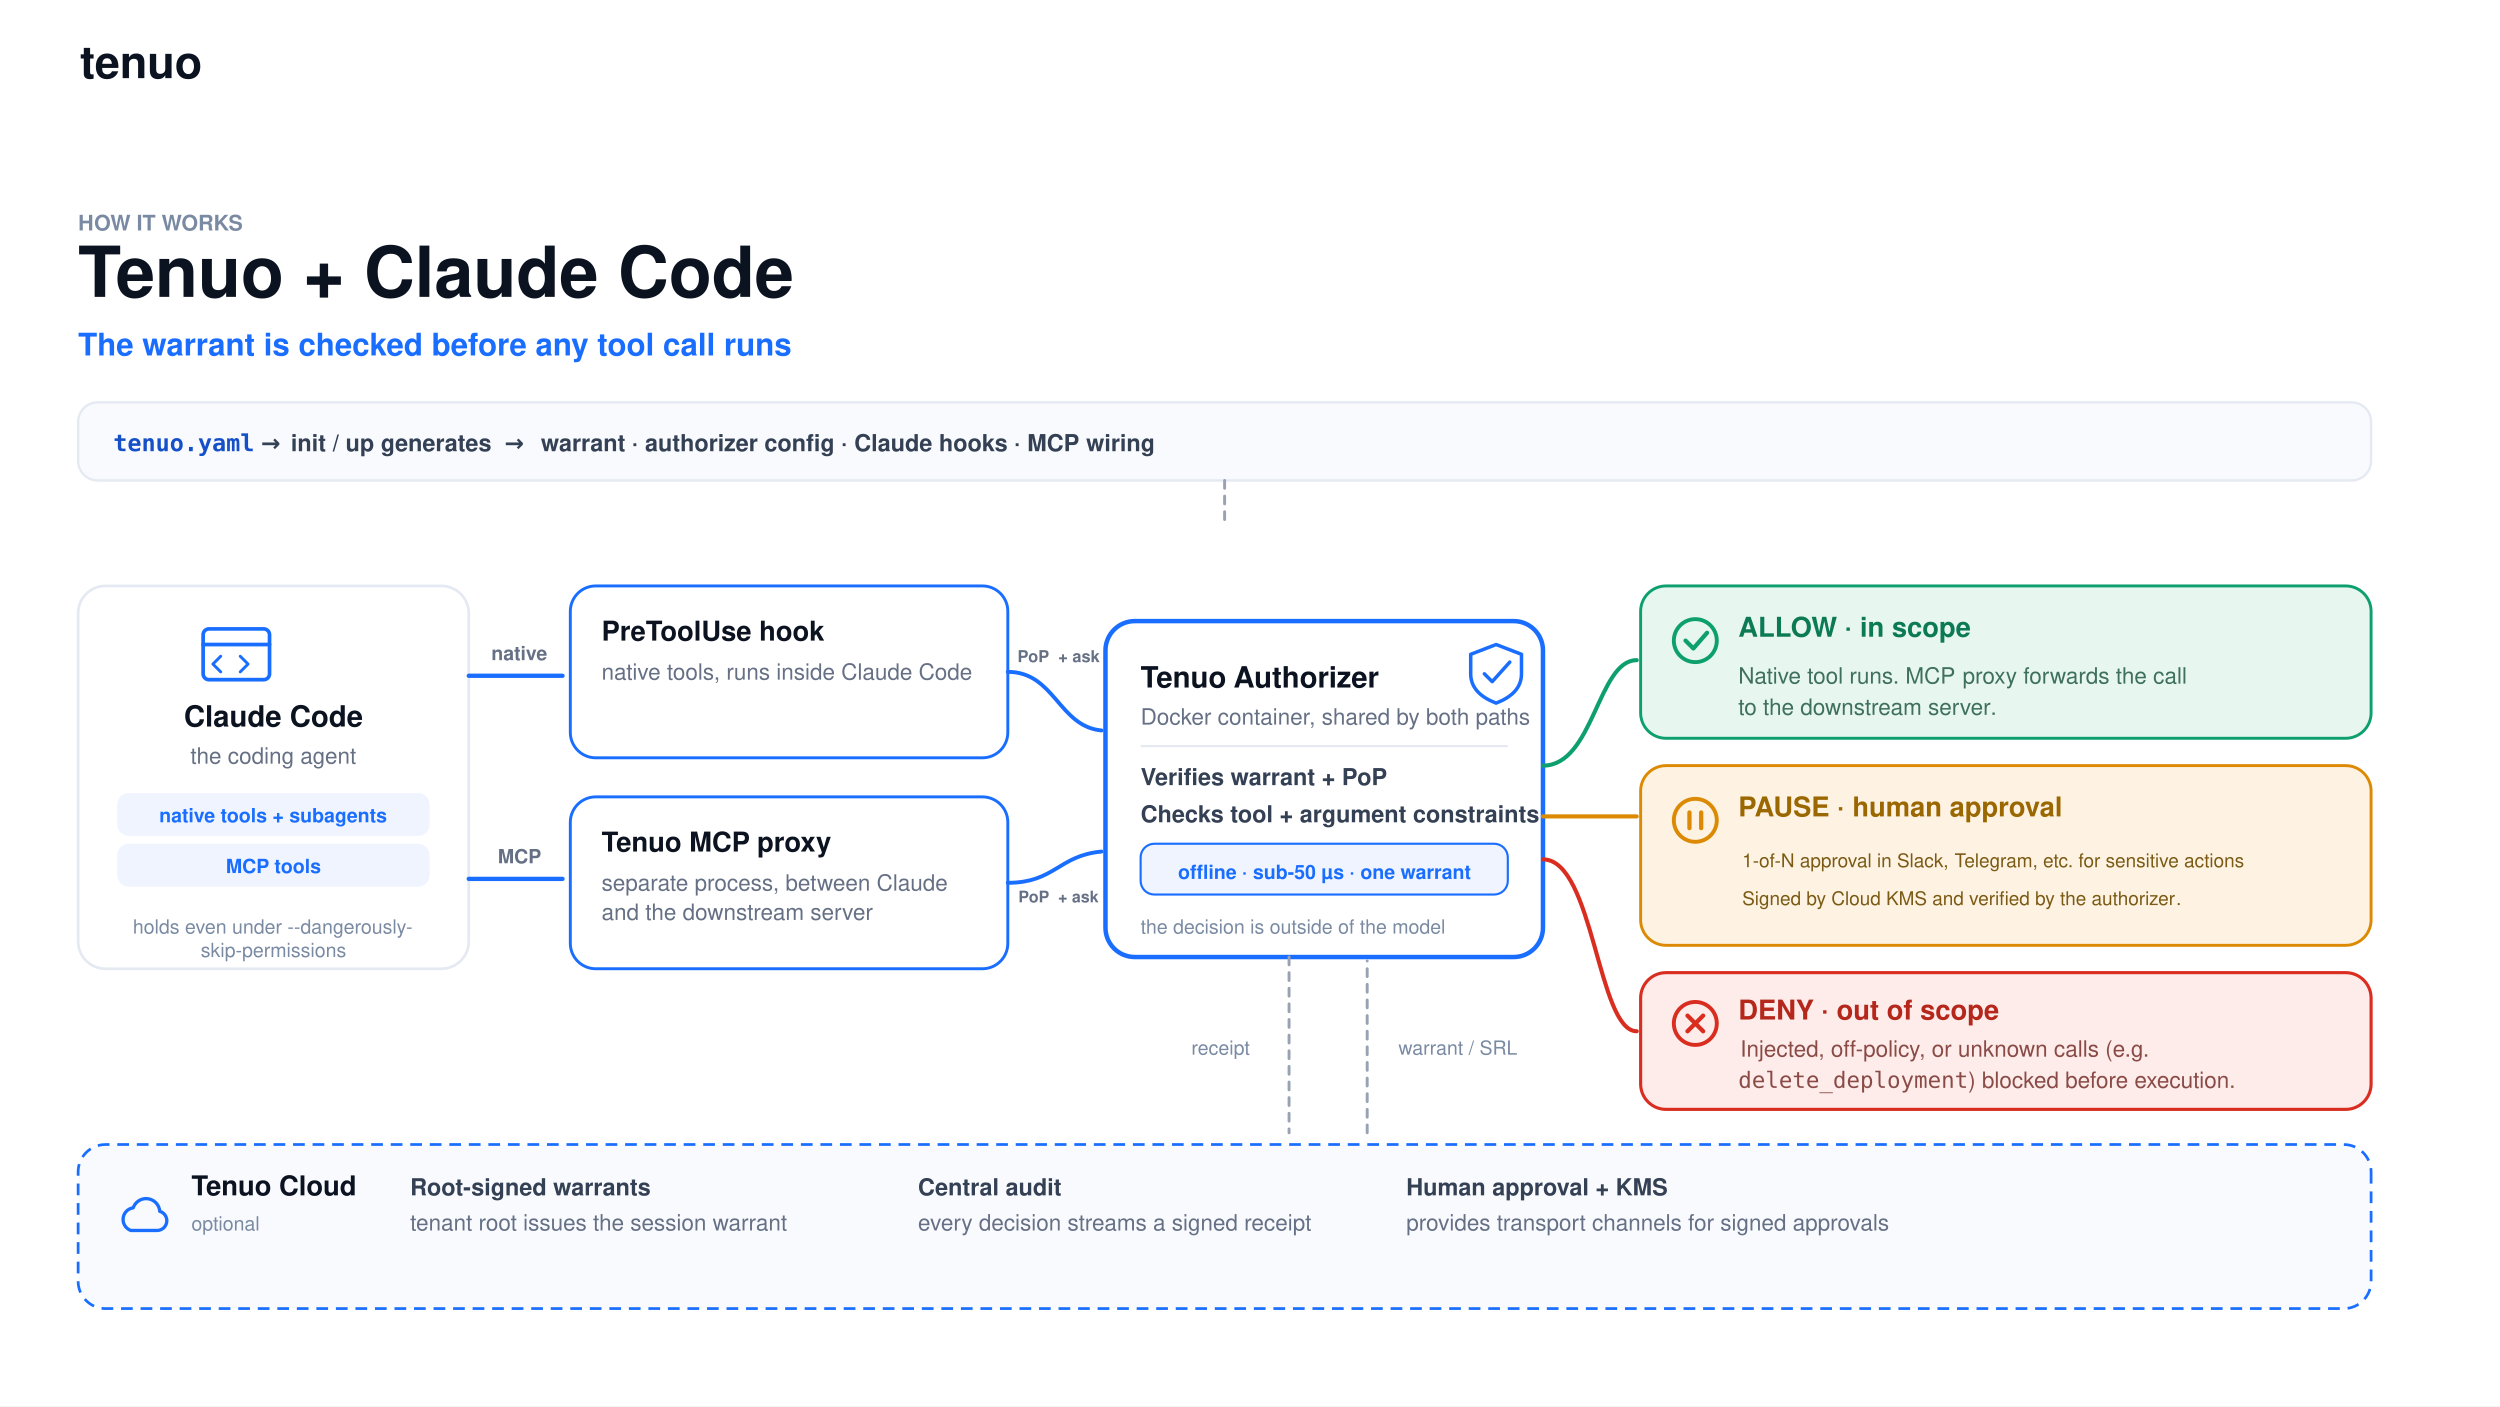
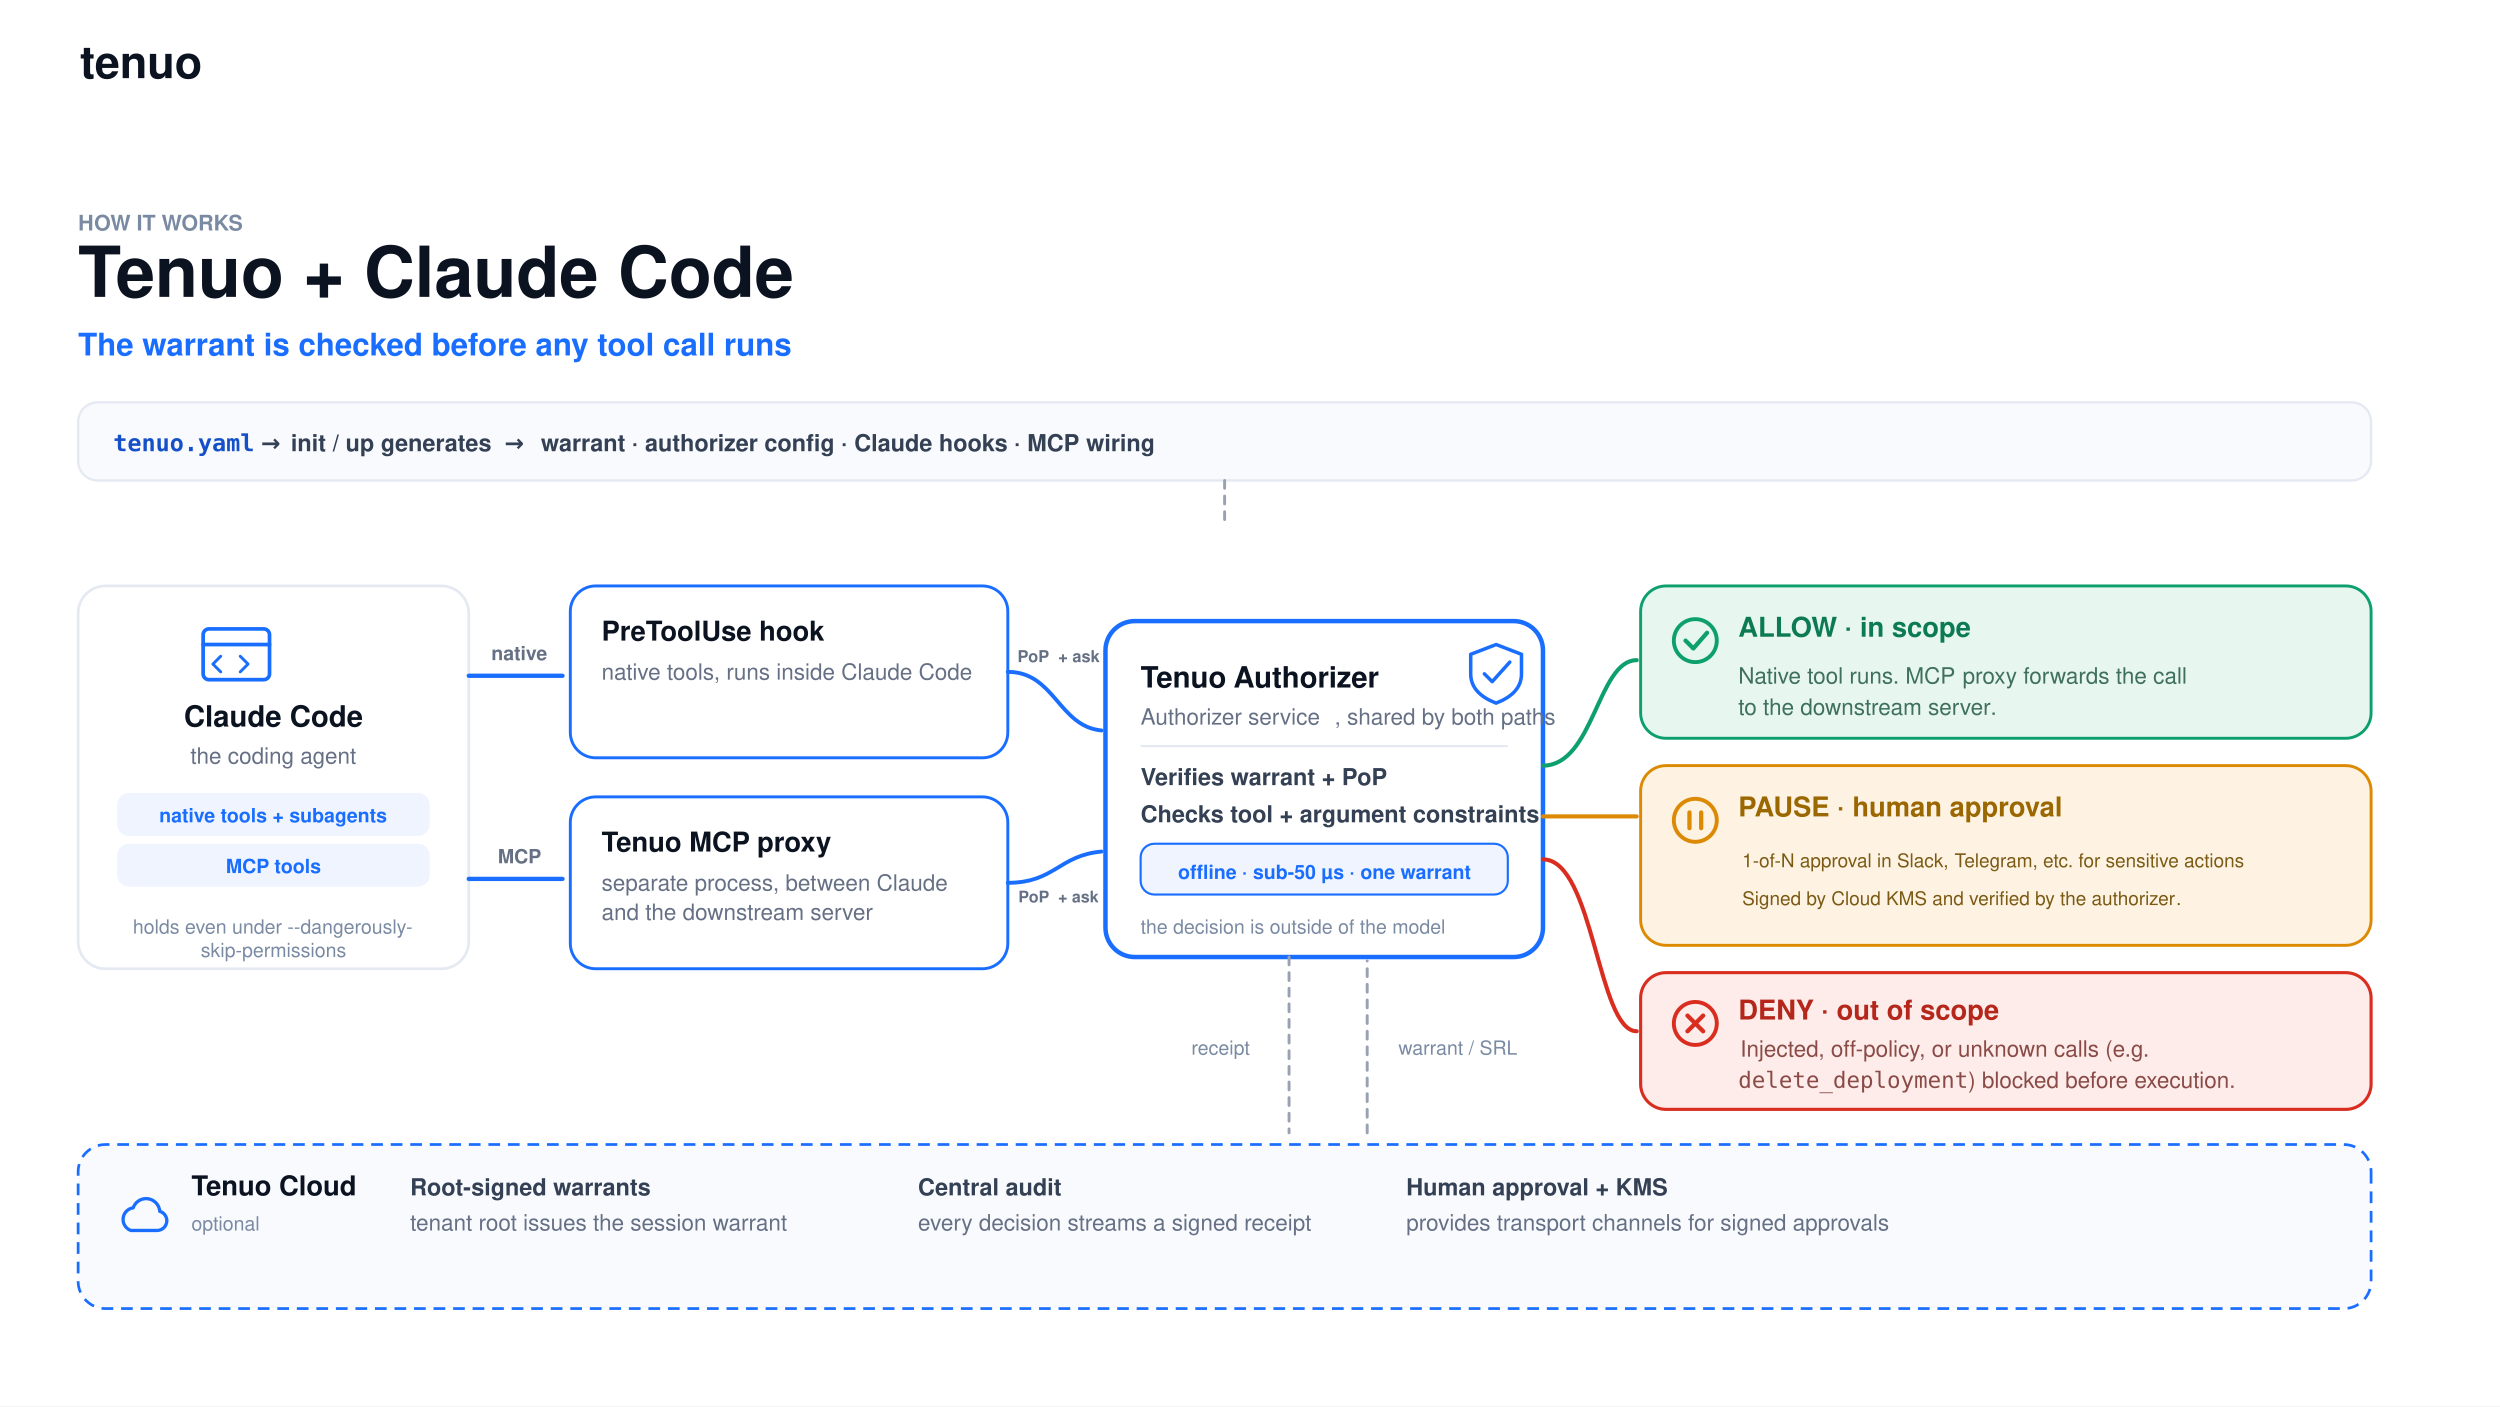
<svg xmlns="http://www.w3.org/2000/svg" width="100%" height="100%" viewBox="0 0 1280 720" version="1.1" xml:space="preserve" style="fill-rule:evenodd;clip-rule:evenodd;">
  <rect x="0" y="0" width="1280" height="720" style="fill:white;" />
  <g transform="matrix(1,0,0,1,3,4)">
    <g transform="matrix(8.2,0,0,8.2,559.4937,458.0101)">
        </g>
    <text x="518.386px" y="458.01px" style="font-family:'Helvetica-Bold', 'Helvetica';font-weight:700;font-size:8.2px;fill:rgb(102,112,133);">PoP<tspan x="534.189px 536.467px " y="458.01px 458.01px ">  </tspan>+ ask</text>
  </g>
  <g transform="matrix(1,0,0,1,41,40)">
    <text x="0px" y="0px" style="font-family:'Helvetica-Bold', 'Helvetica';font-weight:700;font-size:23px;fill:rgb(11,18,32);">tenuo</text>
  </g>
  <g transform="matrix(1,0,0,1,1169.94,51)">
    <text x="-47.992px" y="0px" style="font-family:'Helvetica-Bold', 'Helvetica';font-weight:700;font-size:12px;fill:white;">A<tspan x="-39.206px -30.42px -21.634px -12.848px -9.394px -1.944px 6.18px 14.966px 22.416px 31.202px 39.988px " y="0px 0px 0px 0px 0px 0px 0px 0px 0px 0px 0px ">RCHITECTURE</tspan>
    </text>
  </g>
  <g transform="matrix(1,0,0,1,40,118)">
    <text x="0px" y="0px" style="font-family:'Helvetica-Bold', 'Helvetica';font-weight:700;font-size:11px;fill:rgb(122,138,163);">H<tspan x="8.164px 16.94px 27.542px 30.818px 34.095px 41.034px 44.31px 54.912px 63.688px 71.852px 80.016px " y="0px 0px 0px 0px 0px 0px 0px 0px 0px 0px 0px ">OW IT WORKS</tspan>
    </text>
  </g>
  <g transform="matrix(1,0,0,1,40,152)">
    <text x="0px" y="0px" style="font-family:'Helvetica-Bold', 'Helvetica';font-weight:700;font-size:36px;fill:rgb(11,18,32);">T<tspan x="19.336px 39.357px " y="0px 0px ">en</tspan>uo + Claude Code</text>
  </g>
  <g transform="matrix(1,0,0,1,40,182)">
    <text x="0px" y="0px" style="font-family:'Helvetica-Bold', 'Helvetica';font-weight:700;font-size:16px;fill:rgb(26,110,255);">The warrant is checked before any tool call runs</text>
  </g>
  <path d="M1214,216L1214,236C1214,241.519 1209.519,246 1204,246L50,246C44.481,246 40,241.519 40,236L40,216C40,210.481 44.481,206 50,206L1204,206C1209.519,206 1214,210.481 1214,216Z" style="fill:rgb(248,250,254);stroke:rgb(228,233,242);stroke-width:1.2px;" />
  <g transform="matrix(1,0,0,1,58,231)">
    <text x="0px" y="0px" style="font-family:'Menlo-Bold', 'Menlo', monospace;font-weight:700;font-size:12px;fill:rgb(21,80,200);">tenuo.yaml</text>
    <text x="75.58px" y="0px" style="font-family:'LucidaGrande-Bold', 'Lucida Grande', sans-serif;font-weight:600;font-size:12px;fill:rgb(52,64,84);">→</text>
    <text x="90.914px" y="0px" style="font-family:'Helvetica-Bold', 'Helvetica';font-weight:700;font-size:12px;fill:rgb(52,64,84);">init / up generates</text>
    <text x="200.268px" y="0px" style="font-family:'LucidaGrande-Bold', 'Lucida Grande', sans-serif;font-weight:600;font-size:12px;fill:rgb(52,64,84);">→</text>
    <g transform="matrix(12,0,0,12,354.9609,0)">
        </g>
    <g transform="matrix(12,0,0,12,358.957,0)">
        </g>
    <text x="218.936px" y="0px" style="font-family:'Helvetica-Bold', 'Helvetica';font-weight:700;font-size:12px;fill:rgb(52,64,84);">warrant · authorizer conﬁg · Claude hooks · MCP<tspan x="494.76px 498.094px " y="0px 0px "> w</tspan>iring</text>
  </g>
  <path d="M627,246L627,268" style="fill:none;fill-rule:nonzero;stroke:rgb(152,162,179);stroke-width:1.5px;stroke-linecap:round;stroke-linejoin:round;stroke-dasharray:4,4;" />
  <path d="M240,314L240,482C240,489.727 233.727,496 226,496L54,496C46.273,496 40,489.727 40,482L40,314C40,306.273 46.273,300 54,300L226,300C233.727,300 240,306.273 240,314Z" style="fill:white;stroke:rgb(228,233,242);stroke-width:1.4px;" />
  <g transform="matrix(1,0,0,1,104,322)">
    <path d="M34,3L34,23C34,24.656 32.656,26 31,26L3,26C1.344,26 0,24.656 0,23L0,3C0,1.344 1.344,0 3,0L31,0C32.656,0 34,1.344 34,3Z" style="fill:none;stroke:rgb(26,110,255);stroke-width:1.9px;stroke-linecap:round;stroke-linejoin:round;" />
    <path d="M0,8L34,8" style="fill:none;fill-rule:nonzero;stroke:rgb(26,110,255);stroke-width:1.9px;stroke-linecap:round;stroke-linejoin:round;" />
    <path d="M9,14L5,18L9,22M19,14L23,18L19,22" style="fill:none;fill-rule:nonzero;stroke:rgb(26,110,255);stroke-width:1.5px;stroke-linecap:round;stroke-linejoin:round;" />
  </g>
  <g transform="matrix(1,0,0,1,140,372)">
    <text x="-45.839px" y="0px" style="font-family:'Helvetica-Bold', 'Helvetica';font-weight:700;font-size:15px;fill:rgb(11,18,32);">Claude Code</text>
  </g>
  <g transform="matrix(1,0,0,1,140,391)">
    <text x="-42.521px" y="0px" style="font-family:'Helvetica';font-size:11.5px;fill:rgb(102,112,133);">the coding agent</text>
  </g>
  <path d="M220,412L220,422C220,425.311 217.311,428 214,428L66,428C62.689,428 60,425.311 60,422L60,412C60,408.689 62.689,406 66,406L214,406C217.311,406 220,408.689 220,412Z" style="fill:rgb(239,244,255);" />
  <g transform="matrix(1,0,0,1,140,421)">
    <text x="-58.486px" y="0px" style="font-family:'Helvetica-Bold', 'Helvetica';font-weight:700;font-size:10px;fill:rgb(26,110,255);">native tools + subagents</text>
  </g>
  <path d="M220,438L220,448C220,451.311 217.311,454 214,454L66,454C62.689,454 60,451.311 60,448L60,438C60,434.689 62.689,432 66,432L214,432C217.311,432 220,434.689 220,438Z" style="fill:rgb(239,244,255);" />
  <g transform="matrix(1,0,0,1,140,447)">
    <text x="-24.355px" y="0px" style="font-family:'Helvetica-Bold', 'Helvetica';font-weight:700;font-size:10px;fill:rgb(26,110,255);">MCP<tspan x="-2.31px 0.469px " y="0px 0px "> t</tspan>ools</text>
  </g>
  <g transform="matrix(1,0,0,1,140,478)">
    <text x="-71.987px" y="0px" style="font-family:'Helvetica';font-size:10px;fill:rgb(122,138,163);">holds even under --dangerously-</text>
  </g>
  <g transform="matrix(1,0,0,1,140,490)">
    <text x="-37.231px" y="0px" style="font-family:'Helvetica';font-size:10px;fill:rgb(122,138,163);">skip-permissions</text>
  </g>
  <path d="M516,313L516,375C516,382.175 510.175,388 503,388L305,388C297.825,388 292,382.175 292,375L292,313C292,305.825 297.825,300 305,300L503,300C510.175,300 516,305.825 516,313Z" style="fill:white;stroke:rgb(26,110,255);stroke-width:1.5px;" />
  <g transform="matrix(1,0,0,1,308,328)">
    <text x="0px" y="0px" style="font-family:'Helvetica-Bold', 'Helvetica';font-weight:700;font-size:14px;fill:rgb(11,18,32);">PreT<tspan x="30.092px 38.644px " y="0px 0px ">oo</tspan>lUse hook</text>
  </g>
  <g transform="matrix(1,0,0,1,308,348)">
    <text x="0px" y="0px" style="font-family:'Helvetica';font-size:11.5px;fill:rgb(102,112,133);">native tools, runs inside Claude Code</text>
  </g>
  <path d="M516,421L516,483C516,490.175 510.175,496 503,496L305,496C297.825,496 292,490.175 292,483L292,421C292,413.825 297.825,408 305,408L503,408C510.175,408 516,413.825 516,421Z" style="fill:white;stroke:rgb(26,110,255);stroke-width:1.5px;" />
  <g transform="matrix(1,0,0,1,308,436)">
    <text x="0px" y="0px" style="font-family:'Helvetica-Bold', 'Helvetica';font-weight:700;font-size:14px;fill:rgb(11,18,32);">T<tspan x="7.52px 15.306px " y="0px 0px ">en</tspan>uo MCP<tspan x="75.715px 79.604px " y="0px 0px "> p</tspan>roxy</text>
  </g>
  <g transform="matrix(1,0,0,1,308,456)">
    <text x="0px" y="0px" style="font-family:'Helvetica';font-size:11.5px;fill:rgb(102,112,133);">separate process, between Claude</text>
  </g>
  <g transform="matrix(1,0,0,1,308,471)">
    <text x="0px" y="0px" style="font-family:'Helvetica';font-size:11.5px;fill:rgb(102,112,133);">and the downstream server</text>
  </g>
  <path d="M790,333L790,475C790,483.279 783.279,490 775,490L581,490C572.721,490 566,483.279 566,475L566,333C566,324.721 572.721,318 581,318L775,318C783.279,318 790,324.721 790,333Z" style="fill:white;stroke:rgb(26,110,255);stroke-width:2.3px;" />
  <g transform="matrix(1,0,0,1,752,330)">
    <path d="M14,0L27,5L27,15C27,21.667 22.667,26.667 14,30C5.333,26.667 1,21.667 1,15L1,5L14,0Z" style="fill:none;fill-rule:nonzero;stroke:rgb(26,110,255);stroke-width:1.8px;stroke-linecap:round;stroke-linejoin:round;" />
    <path d="M8,15L12,19L21,9" style="fill:none;fill-rule:nonzero;stroke:rgb(26,110,255);stroke-width:1.8px;stroke-linecap:round;stroke-linejoin:round;" />
  </g>
  <g transform="matrix(1,0,0,1,584,352)">
    <text x="0px" y="0px" style="font-family:'Helvetica-Bold', 'Helvetica';font-weight:700;font-size:15px;fill:rgb(11,18,32);">T<tspan x="8.057px 16.399px " y="0px 0px ">en</tspan>uo <tspan x="47.505px 58.337px " y="0px 0px ">Au</tspan>thorizer</text>
  </g>
  <g transform="matrix(1,0,0,1,584,371)">
-     <text x="0px" y="0px" style="font-family:'Helvetica';font-size:11.5px;fill:rgb(102,112,133);">Docker container<tspan x="86.301px 89.496px " y="0px 0px ">, </tspan>shared by both paths</text>
+     <text x="0px" y="0px" style="font-family:'Helvetica';font-size:11.5px;fill:rgb(102,112,133);">Authorizer service<tspan x="99.301px 102.496px " y="0px 0px ">, </tspan>shared by both paths</text>
  </g>
  <path d="M584,382L772,382" style="fill:none;fill-rule:nonzero;stroke:rgb(228,233,242);stroke-width:1.1px;" />
  <g transform="matrix(1,0,0,1,584,402)">
    <g transform="matrix(12,0,0,12,22.02539,0)">
        </g>
    <g transform="matrix(12,0,0,12,26.02148,0)">
        </g>
    <text x="0px" y="0px" style="font-family:'Helvetica-Bold', 'Helvetica';font-weight:700;font-size:12px;fill:rgb(52,64,84);">V<tspan x="7.348px 14.021px " y="0px 0px ">er</tspan>iﬁes warrant + PoP</text>
  </g>
  <g transform="matrix(1,0,0,1,584,421)">
    <text x="0px" y="0px" style="font-family:'Helvetica-Bold', 'Helvetica';font-weight:700;font-size:12px;fill:rgb(52,64,84);">Checks tool + argument constraints</text>
  </g>
  <path d="M772,439L772,451C772,454.863 768.863,458 765,458L591,458C587.137,458 584,454.863 584,451L584,439C584,435.137 587.137,432 591,432L765,432C768.863,432 772,435.137 772,439Z" style="fill:rgb(239,244,255);stroke:rgb(26,110,255);stroke-width:1.1px;" />
  <g transform="matrix(1,0,0,1,678,450)">
    <g transform="matrix(10,0,0,10,-65.40039,0)">
        </g>
    <g transform="matrix(10,0,0,10,-62.07031,0)">
        </g>
    <text x="-74.839px" y="0px" style="font-family:'Helvetica-Bold', 'Helvetica';font-weight:700;font-size:10px;fill:rgb(26,110,255);">ofﬂine · sub-50 µs · one warrant</text>
  </g>
  <g transform="matrix(1,0,0,1,584,478)">
    <text x="0px" y="0px" style="font-family:'Helvetica';font-size:10px;fill:rgb(122,138,163);">the decision is outside of the model</text>
  </g>
  <path d="M240,346L288,346" style="fill:none;fill-rule:nonzero;stroke:rgb(26,110,255);stroke-width:2.2px;stroke-linecap:round;stroke-linejoin:round;" />
  <g transform="matrix(1,0,0,1,266,338)">
    <text x="-14.451px" y="0px" style="font-family:'Helvetica-Bold', 'Helvetica';font-weight:700;font-size:10px;fill:rgb(102,112,133);">native</text>
  </g>
  <path d="M240,450L288,450" style="fill:none;fill-rule:nonzero;stroke:rgb(26,110,255);stroke-width:2.2px;stroke-linecap:round;stroke-linejoin:round;" />
  <g transform="matrix(1,0,0,1,266,442)">
    <text x="-11.111px" y="0px" style="font-family:'Helvetica-Bold', 'Helvetica';font-weight:700;font-size:10px;fill:rgb(102,112,133);">MCP</text>
  </g>
  <path d="M516,344C540,344 542,372 564,374" style="fill:none;fill-rule:nonzero;stroke:rgb(26,110,255);stroke-width:2px;stroke-linecap:round;stroke-linejoin:round;" />
  <g transform="matrix(1,0,0,1,542,339)">
    <text x="-21.055px" y="0px" style="font-family:'Helvetica-Bold', 'Helvetica';font-weight:700;font-size:8.4px;fill:rgb(102,112,133);">PoP<tspan x="-4.867px -2.533px " y="0px 0px ">  </tspan>+ ask</text>
  </g>
  <path d="M516,452C540,452 542,438 564,436" style="fill:none;fill-rule:nonzero;stroke:rgb(26,110,255);stroke-width:2px;stroke-linecap:round;stroke-linejoin:round;" />
  <path d="M1214,313L1214,365C1214,372.175 1208.175,378 1201,378L853,378C845.825,378 840,372.175 840,365L840,313C840,305.825 845.825,300 853,300L1201,300C1208.175,300 1214,305.825 1214,313Z" style="fill:rgb(231,247,240);stroke:rgb(14,159,110);stroke-width:1.5px;" />
  <circle cx="868" cy="328" r="11" style="fill:none;stroke:rgb(14,159,110);stroke-width:2px;" />
  <path d="M863,328L867,332L874,324" style="fill:none;fill-rule:nonzero;stroke:rgb(14,159,110);stroke-width:2.2px;stroke-linecap:round;stroke-linejoin:round;" />
  <g transform="matrix(1,0,0,1,890,326)">
    <text x="0px" y="0px" style="font-family:'Helvetica-Bold', 'Helvetica';font-weight:700;font-size:14px;fill:rgb(11,122,85);">ALLOW · in scope</text>
  </g>
  <g transform="matrix(1,0,0,1,890,350)">
    <text x="0px" y="0px" style="font-family:'Helvetica';font-size:11.5px;fill:rgb(63,111,94);">Native tool runs. MCP<tspan x="111.642px 114.837px " y="0px 0px "> p</tspan>roxy forwards the call</text>
  </g>
  <g transform="matrix(1,0,0,1,890,366)">
    <text x="0px" y="0px" style="font-family:'Helvetica';font-size:11.5px;fill:rgb(63,111,94);">to the downstream server<tspan x="129.122px " y="0px ">.</tspan>
    </text>
  </g>
  <path d="M1214,405L1214,471C1214,478.175 1208.175,484 1201,484L853,484C845.825,484 840,478.175 840,471L840,405C840,397.825 845.825,392 853,392L1201,392C1208.175,392 1214,397.825 1214,405Z" style="fill:rgb(254,243,226);stroke:rgb(220,138,4);stroke-width:1.5px;" />
  <circle cx="868" cy="420" r="11" style="fill:none;stroke:rgb(220,138,4);stroke-width:2px;" />
  <path d="M865,416L865,424M871,416L871,424" style="fill-rule:nonzero;stroke:rgb(220,138,4);stroke-width:2.2px;stroke-linecap:round;" />
  <g transform="matrix(1,0,0,1,890,418)">
    <text x="0px" y="0px" style="font-family:'Helvetica-Bold', 'Helvetica';font-weight:700;font-size:14px;fill:rgb(154,103,0);">P<tspan x="8.306px 18.416px " y="0px 0px ">AU</tspan>SE · human approval</text>
  </g>
  <g transform="matrix(1,0,0,1,892,444)">
    <text x="0px" y="0px" style="font-family:'Helvetica';font-size:9.7px;fill:rgb(122,90,20);">1-of-N approval in Slack, <tspan x="108.732px 113.582px 118.977px " y="0px 0px 0px ">Tel</tspan>egram, etc. for sensitive actions</text>
    <g transform="matrix(9.7,0,0,9.7,132.1009,19.4)">
        </g>
    <g transform="matrix(9.7,0,0,9.7,134.7959,19.4)">
        </g>
    <g transform="matrix(9.7,0,0,9.7,224.8524,19.4)">
        </g>
    <text x="0px" y="19.4px" style="font-family:'Helvetica';font-size:9.7px;fill:rgb(122,90,20);">Signed by Cloud KMS and veriﬁed by the authorizer<tspan x="222.157px " y="19.4px ">.</tspan>
    </text>
  </g>
  <path d="M1214,511L1214,555C1214,562.175 1208.175,568 1201,568L853,568C845.825,568 840,562.175 840,555L840,511C840,503.825 845.825,498 853,498L1201,498C1208.175,498 1214,503.825 1214,511Z" style="fill:rgb(253,236,234);stroke:rgb(217,45,32);stroke-width:1.6px;" />
  <circle cx="868" cy="524" r="11" style="fill:none;stroke:rgb(217,45,32);stroke-width:2px;" />
  <path d="M864,520L872,528M872,520L864,528" style="fill-rule:nonzero;stroke:rgb(217,45,32);stroke-width:2.2px;stroke-linecap:round;" />
  <g transform="matrix(1,0,0,1,890,522)">
    <text x="0px" y="0px" style="font-family:'Helvetica-Bold', 'Helvetica';font-weight:700;font-size:14px;fill:rgb(181,39,27);">DENY<tspan x="38.65px 42.54px " y="0px 0px "> ·</tspan> out of scope</text>
  </g>
  <g transform="matrix(1,0,0,1,891,541)">
    <text x="0px" y="0px" style="font-family:'Helvetica';font-size:11.5px;fill:rgb(138,75,71);">Injected, of<tspan x="56.057px 59.252px " y="0px 0px ">f-</tspan>policy<tspan x="91.635px 94.83px " y="0px 0px ">, </tspan>or unknown calls (e.g.</text>
  </g>
  <g transform="matrix(1,0,0,1,890,557)">
    <text x="0px" y="0px" style="font-family:'Menlo-Regular', 'Menlo', monospace;font-size:11.5px;fill:rgb(138,75,71);">delete_deployment</text>
    <text x="117.701px" y="0px" style="font-family:'Helvetica';font-size:11.5px;fill:rgb(138,75,71);">) blocked before execution.</text>
  </g>
  <path d="M790,392C816,392 818,338 838,338" style="fill:none;fill-rule:nonzero;stroke:rgb(14,159,110);stroke-width:2.1px;stroke-linecap:round;stroke-linejoin:round;" />
  <path d="M790,418L838,418" style="fill:none;fill-rule:nonzero;stroke:rgb(220,138,4);stroke-width:2.1px;stroke-linecap:round;stroke-linejoin:round;" />
  <path d="M790,440C816,440 818,528 838,528" style="fill:none;fill-rule:nonzero;stroke:rgb(217,45,32);stroke-width:2.1px;stroke-linecap:round;stroke-linejoin:round;" />
  <path d="M1214,600L1214,656C1214,663.727 1207.727,670 1200,670L54,670C46.273,670 40,663.727 40,656L40,600C40,592.273 46.273,586 54,586L1200,586C1207.727,586 1214,592.273 1214,600Z" style="fill:rgb(248,250,254);stroke:rgb(26,110,255);stroke-width:1.4px;stroke-dasharray:6,4;" />
  <g transform="matrix(1,0,0,1,62,612)">
    <path d="M5,18C2.612,17.153 1.007,14.879 1.007,12.346C1.007,9.357 3.239,6.802 6.2,6.4C7.172,3.585 9.839,1.684 12.817,1.684C16.474,1.684 19.547,4.551 19.8,8.2C21.933,8.816 23.412,10.783 23.412,13.004C23.412,15.676 21.27,17.9 18.6,18L5,18Z" style="fill:none;fill-rule:nonzero;stroke:rgb(26,110,255);stroke-width:1.7px;stroke-linecap:round;stroke-linejoin:round;" />
  </g>
  <g transform="matrix(1,0,0,1,98,612)">
    <text x="0px" y="0px" style="font-family:'Helvetica-Bold', 'Helvetica';font-weight:700;font-size:14px;fill:rgb(11,18,32);">T<tspan x="7.52px 15.306px " y="0px 0px ">en</tspan>uo Cloud</text>
  </g>
  <g transform="matrix(1,0,0,1,98,630)">
    <text x="0px" y="0px" style="font-family:'Helvetica';font-size:10px;fill:rgb(122,138,163);">optional</text>
  </g>
  <g transform="matrix(1,0,0,1,210,612)">
    <text x="0px" y="0px" style="font-family:'Helvetica-Bold', 'Helvetica';font-weight:700;font-size:12px;fill:rgb(52,64,84);">Root-signed warrants</text>
  </g>
  <g transform="matrix(1,0,0,1,210,630)">
    <text x="0px" y="0px" style="font-family:'Helvetica';font-size:11.5px;fill:rgb(102,112,133);">tenant root issues the session warrant</text>
  </g>
  <g transform="matrix(1,0,0,1,470,612)">
    <text x="0px" y="0px" style="font-family:'Helvetica-Bold', 'Helvetica';font-weight:700;font-size:12px;fill:rgb(52,64,84);">Central audit</text>
  </g>
  <g transform="matrix(1,0,0,1,470,630)">
    <text x="0px" y="0px" style="font-family:'Helvetica';font-size:11.5px;fill:rgb(102,112,133);">every decision streams a signed receipt</text>
  </g>
  <g transform="matrix(1,0,0,1,720,612)">
    <text x="0px" y="0px" style="font-family:'Helvetica-Bold', 'Helvetica';font-weight:700;font-size:12px;fill:rgb(52,64,84);">Human approval + KMS</text>
  </g>
  <g transform="matrix(1,0,0,1,720,630)">
    <g transform="matrix(11.5,0,0,11.5,248.0305,0)">
        </g>
    <text x="0px" y="0px" style="font-family:'Helvetica';font-size:11.5px;fill:rgb(102,112,133);">provides transport channels for signed approvals</text>
  </g>
  <path d="M660,490L660,580" style="fill:none;fill-rule:nonzero;stroke:rgb(152,162,179);stroke-width:1.5px;stroke-linecap:round;stroke-linejoin:round;stroke-dasharray:4,4;" />
  <g transform="matrix(1,0,0,1,640,540)">
    <text x="-30.015px" y="0px" style="font-family:'Helvetica';font-size:10px;fill:rgb(122,138,163);">receipt</text>
  </g>
  <path d="M700,580L700,492" style="fill:none;fill-rule:nonzero;stroke:rgb(152,162,179);stroke-width:1.5px;stroke-linecap:round;stroke-linejoin:round;stroke-dasharray:4,4;" />
  <g transform="matrix(1,0,0,1,716,540)">
    <text x="0px" y="0px" style="font-family:'Helvetica';font-size:10px;fill:rgb(122,138,163);">warrant / SRL</text>
  </g>
</svg>
